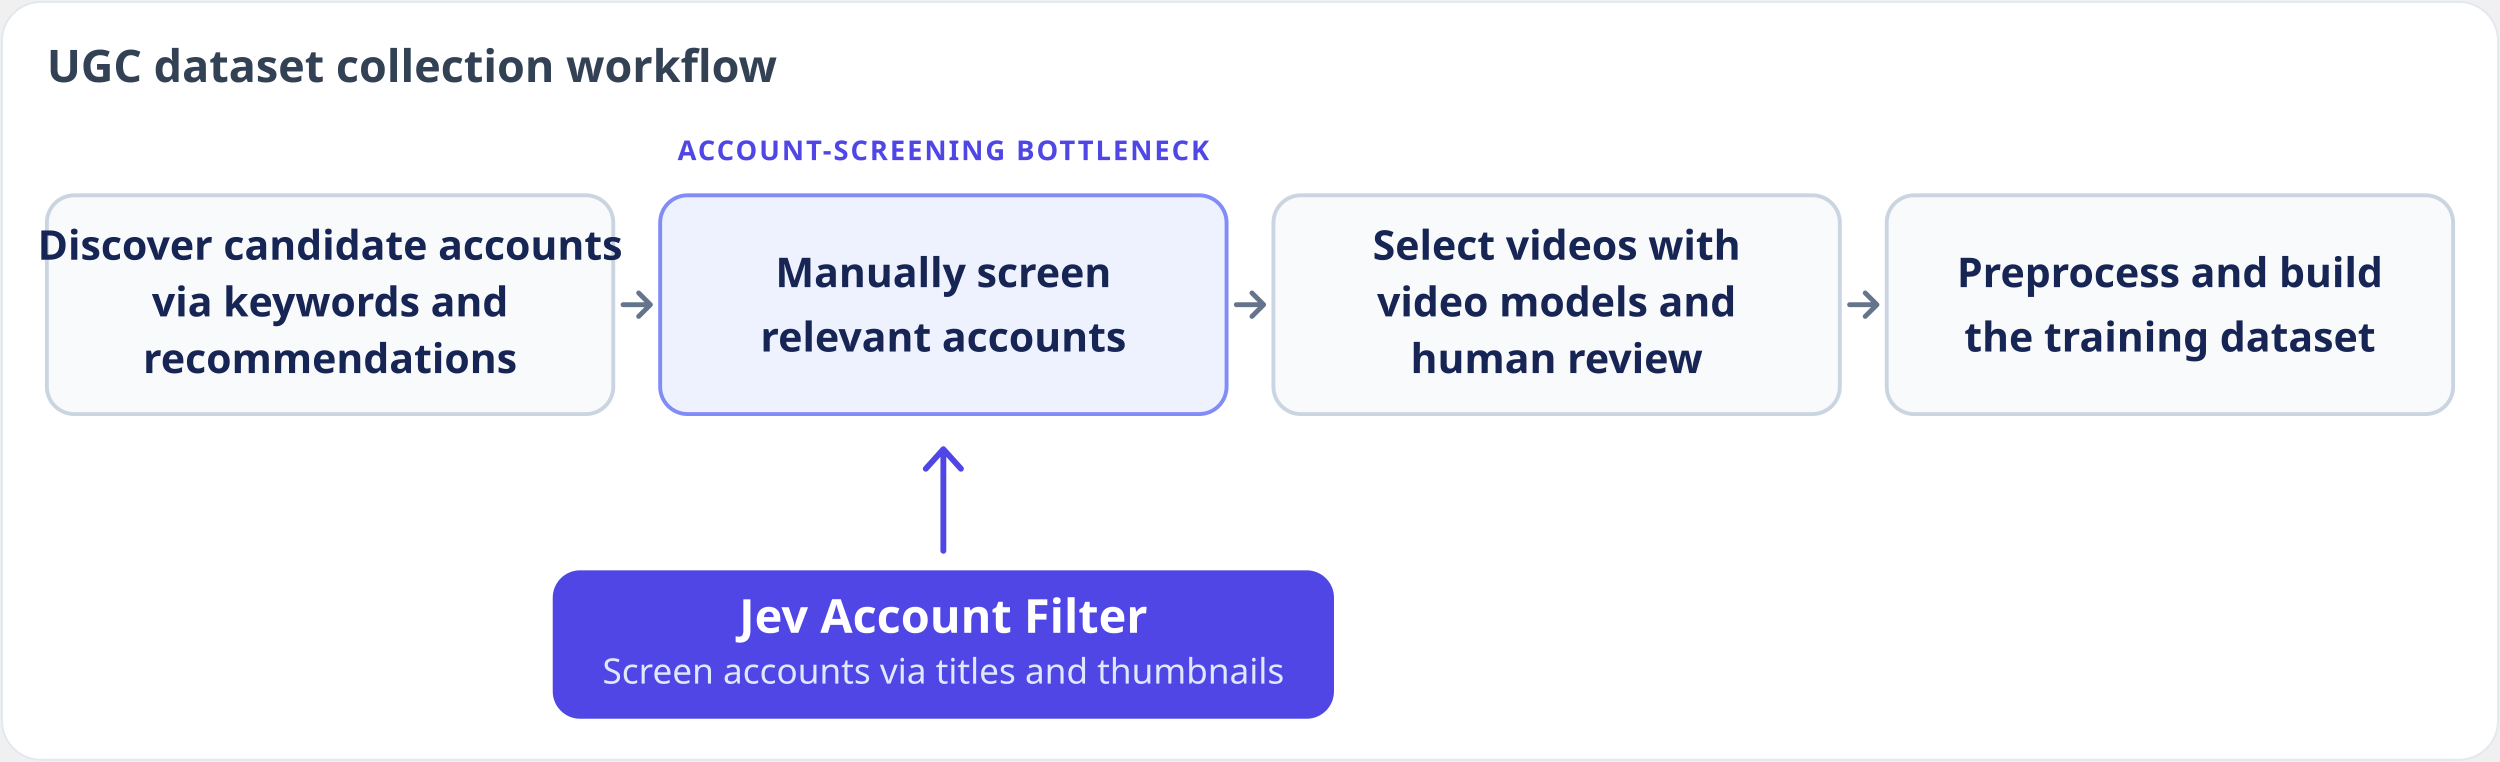
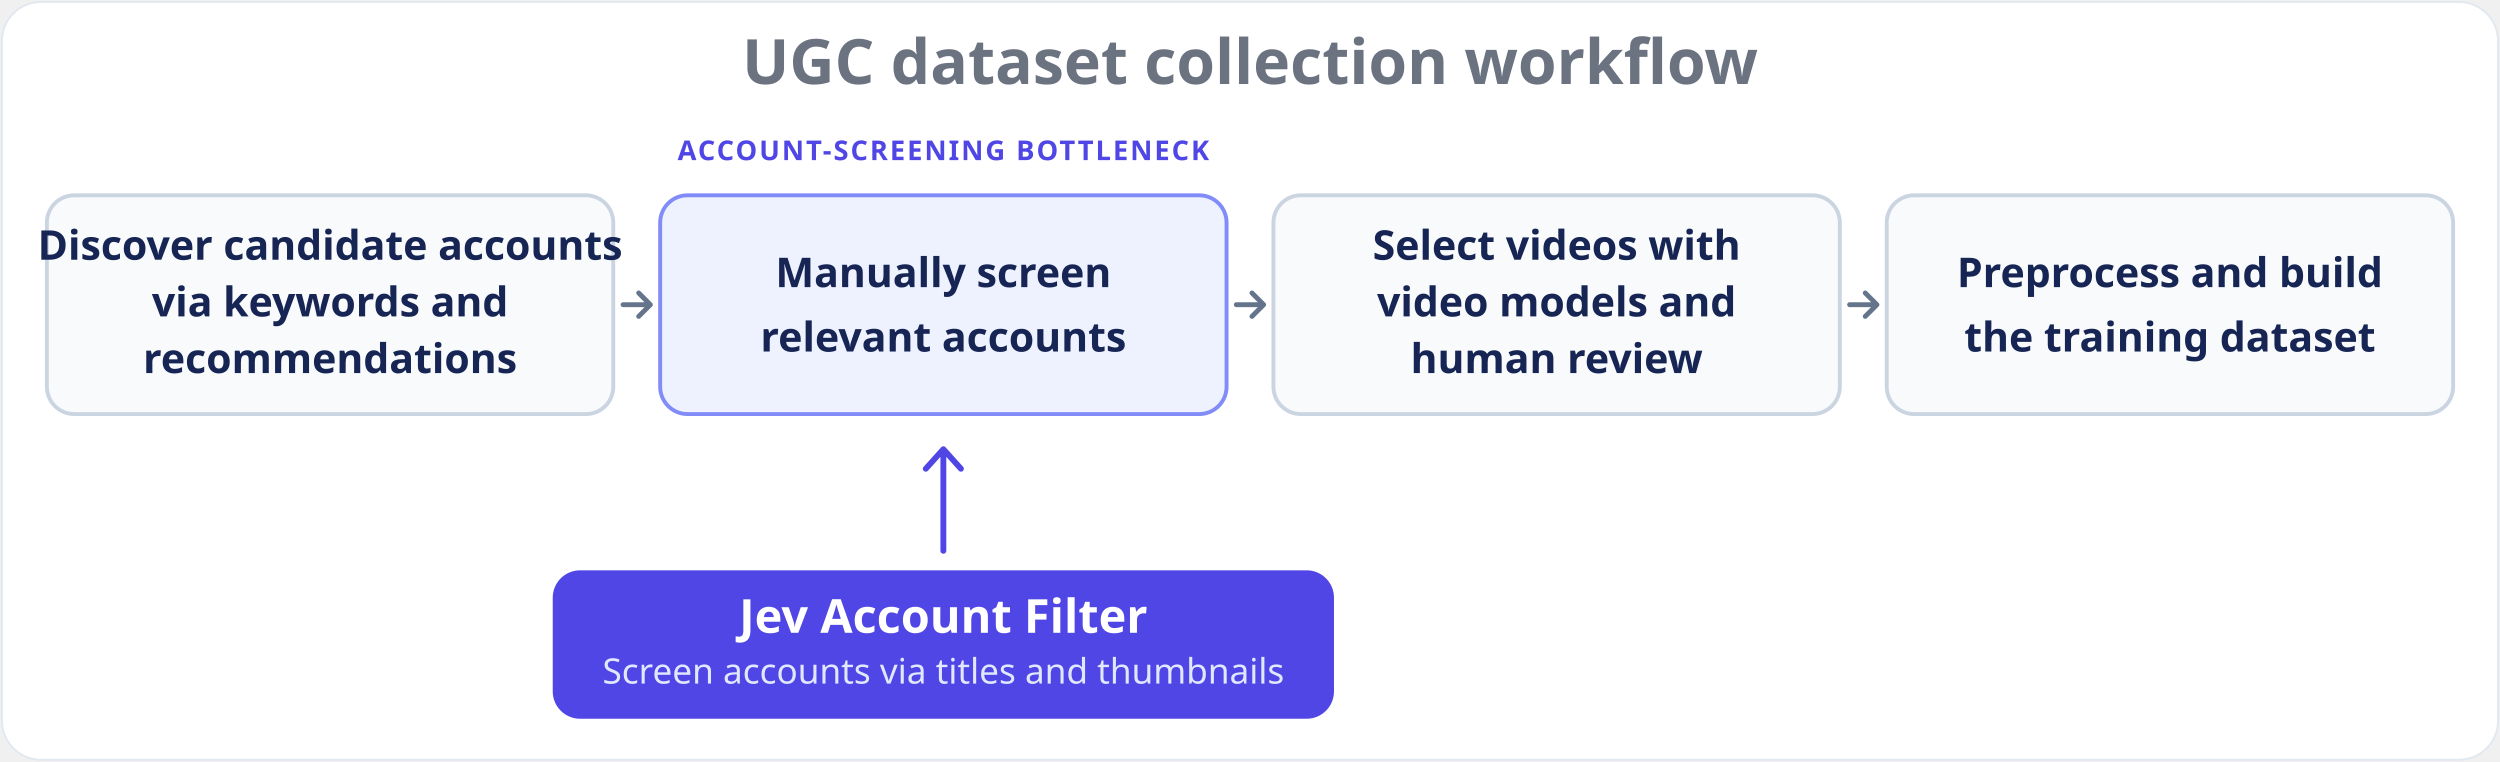
<svg xmlns="http://www.w3.org/2000/svg" width="1280" height="390" viewBox="0 0 1280 390" role="img" aria-labelledby="title description">
  <rect x="1" y="1" width="1278" height="388" rx="20" fill="#ffffff" stroke="#e2e8f0" />
  <g font-family="Segoe UI, Microsoft YaHei, sans-serif">
-     <text x="24" y="42" font-size="23" font-weight="600" fill="#334155">UGC dataset collection workflow</text>
+     <text x="640" y="43" font-size="32" font-weight="600" fill="#6b7280" text-anchor="middle">UGC dataset collection workflow</text>
    <text x="483" y="82" text-anchor="middle" font-size="14" font-weight="700" letter-spacing="1" fill="#4f46e5">ACCOUNT-SCREENING BOTTLENECK</text>
    <rect x="24" y="100" width="290" height="112" rx="14" fill="#f8fafc" stroke="#cbd5e1" stroke-width="2" />
    <text x="169" y="133" text-anchor="middle" font-size="21" font-weight="600" fill="#172554">Discover candidate accounts</text>
    <text x="169" y="162" text-anchor="middle" font-size="21" font-weight="600" fill="#172554">via keywords and</text>
    <text x="169" y="191" text-anchor="middle" font-size="21" font-weight="600" fill="#172554">recommendations</text>
    <path d="M319 156h14m-6-6 6 6-6 6" fill="none" stroke="#64748b" stroke-width="2.5" stroke-linecap="round" stroke-linejoin="round" />
    <rect x="338" y="100" width="290" height="112" rx="14" fill="#eef2ff" stroke="#818cf8" stroke-width="2" />
    <text x="483" y="147" text-anchor="middle" font-size="21" font-weight="600" fill="#172554">Manually screen</text>
    <text x="483" y="180" text-anchor="middle" font-size="21" font-weight="600" fill="#172554">relevant accounts</text>
    <path d="M633 156h14m-6-6 6 6-6 6" fill="none" stroke="#64748b" stroke-width="2.5" stroke-linecap="round" stroke-linejoin="round" />
    <rect x="652" y="100" width="290" height="112" rx="14" fill="#f8fafc" stroke="#cbd5e1" stroke-width="2" />
    <text x="797" y="133" text-anchor="middle" font-size="21" font-weight="600" fill="#172554">Select videos with</text>
    <text x="797" y="162" text-anchor="middle" font-size="21" font-weight="600" fill="#172554">video models and</text>
    <text x="797" y="191" text-anchor="middle" font-size="21" font-weight="600" fill="#172554">human review</text>
    <path d="M947 156h14m-6-6 6 6-6 6" fill="none" stroke="#64748b" stroke-width="2.5" stroke-linecap="round" stroke-linejoin="round" />
    <rect x="966" y="100" width="290" height="112" rx="14" fill="#f8fafc" stroke="#cbd5e1" stroke-width="2" />
    <text x="1111" y="147" text-anchor="middle" font-size="21" font-weight="600" fill="#172554">Preprocess and build</text>
    <text x="1111" y="180" text-anchor="middle" font-size="21" font-weight="600" fill="#172554">the training dataset</text>
    <path d="M483 282V230m-9 10 9-10 9 10" fill="none" stroke="#4f46e5" stroke-width="3" stroke-linecap="round" stroke-linejoin="round" />
    <rect x="283" y="292" width="400" height="76" rx="14" fill="#4f46e5" />
    <text x="483" y="324" text-anchor="middle" font-size="24" font-weight="700" fill="#ffffff">Jev Account Filter</text>
    <text x="483" y="350" text-anchor="middle" font-size="18" fill="#e0e7ff">Screen accounts via titles and thumbnails</text>
  </g>
</svg>
